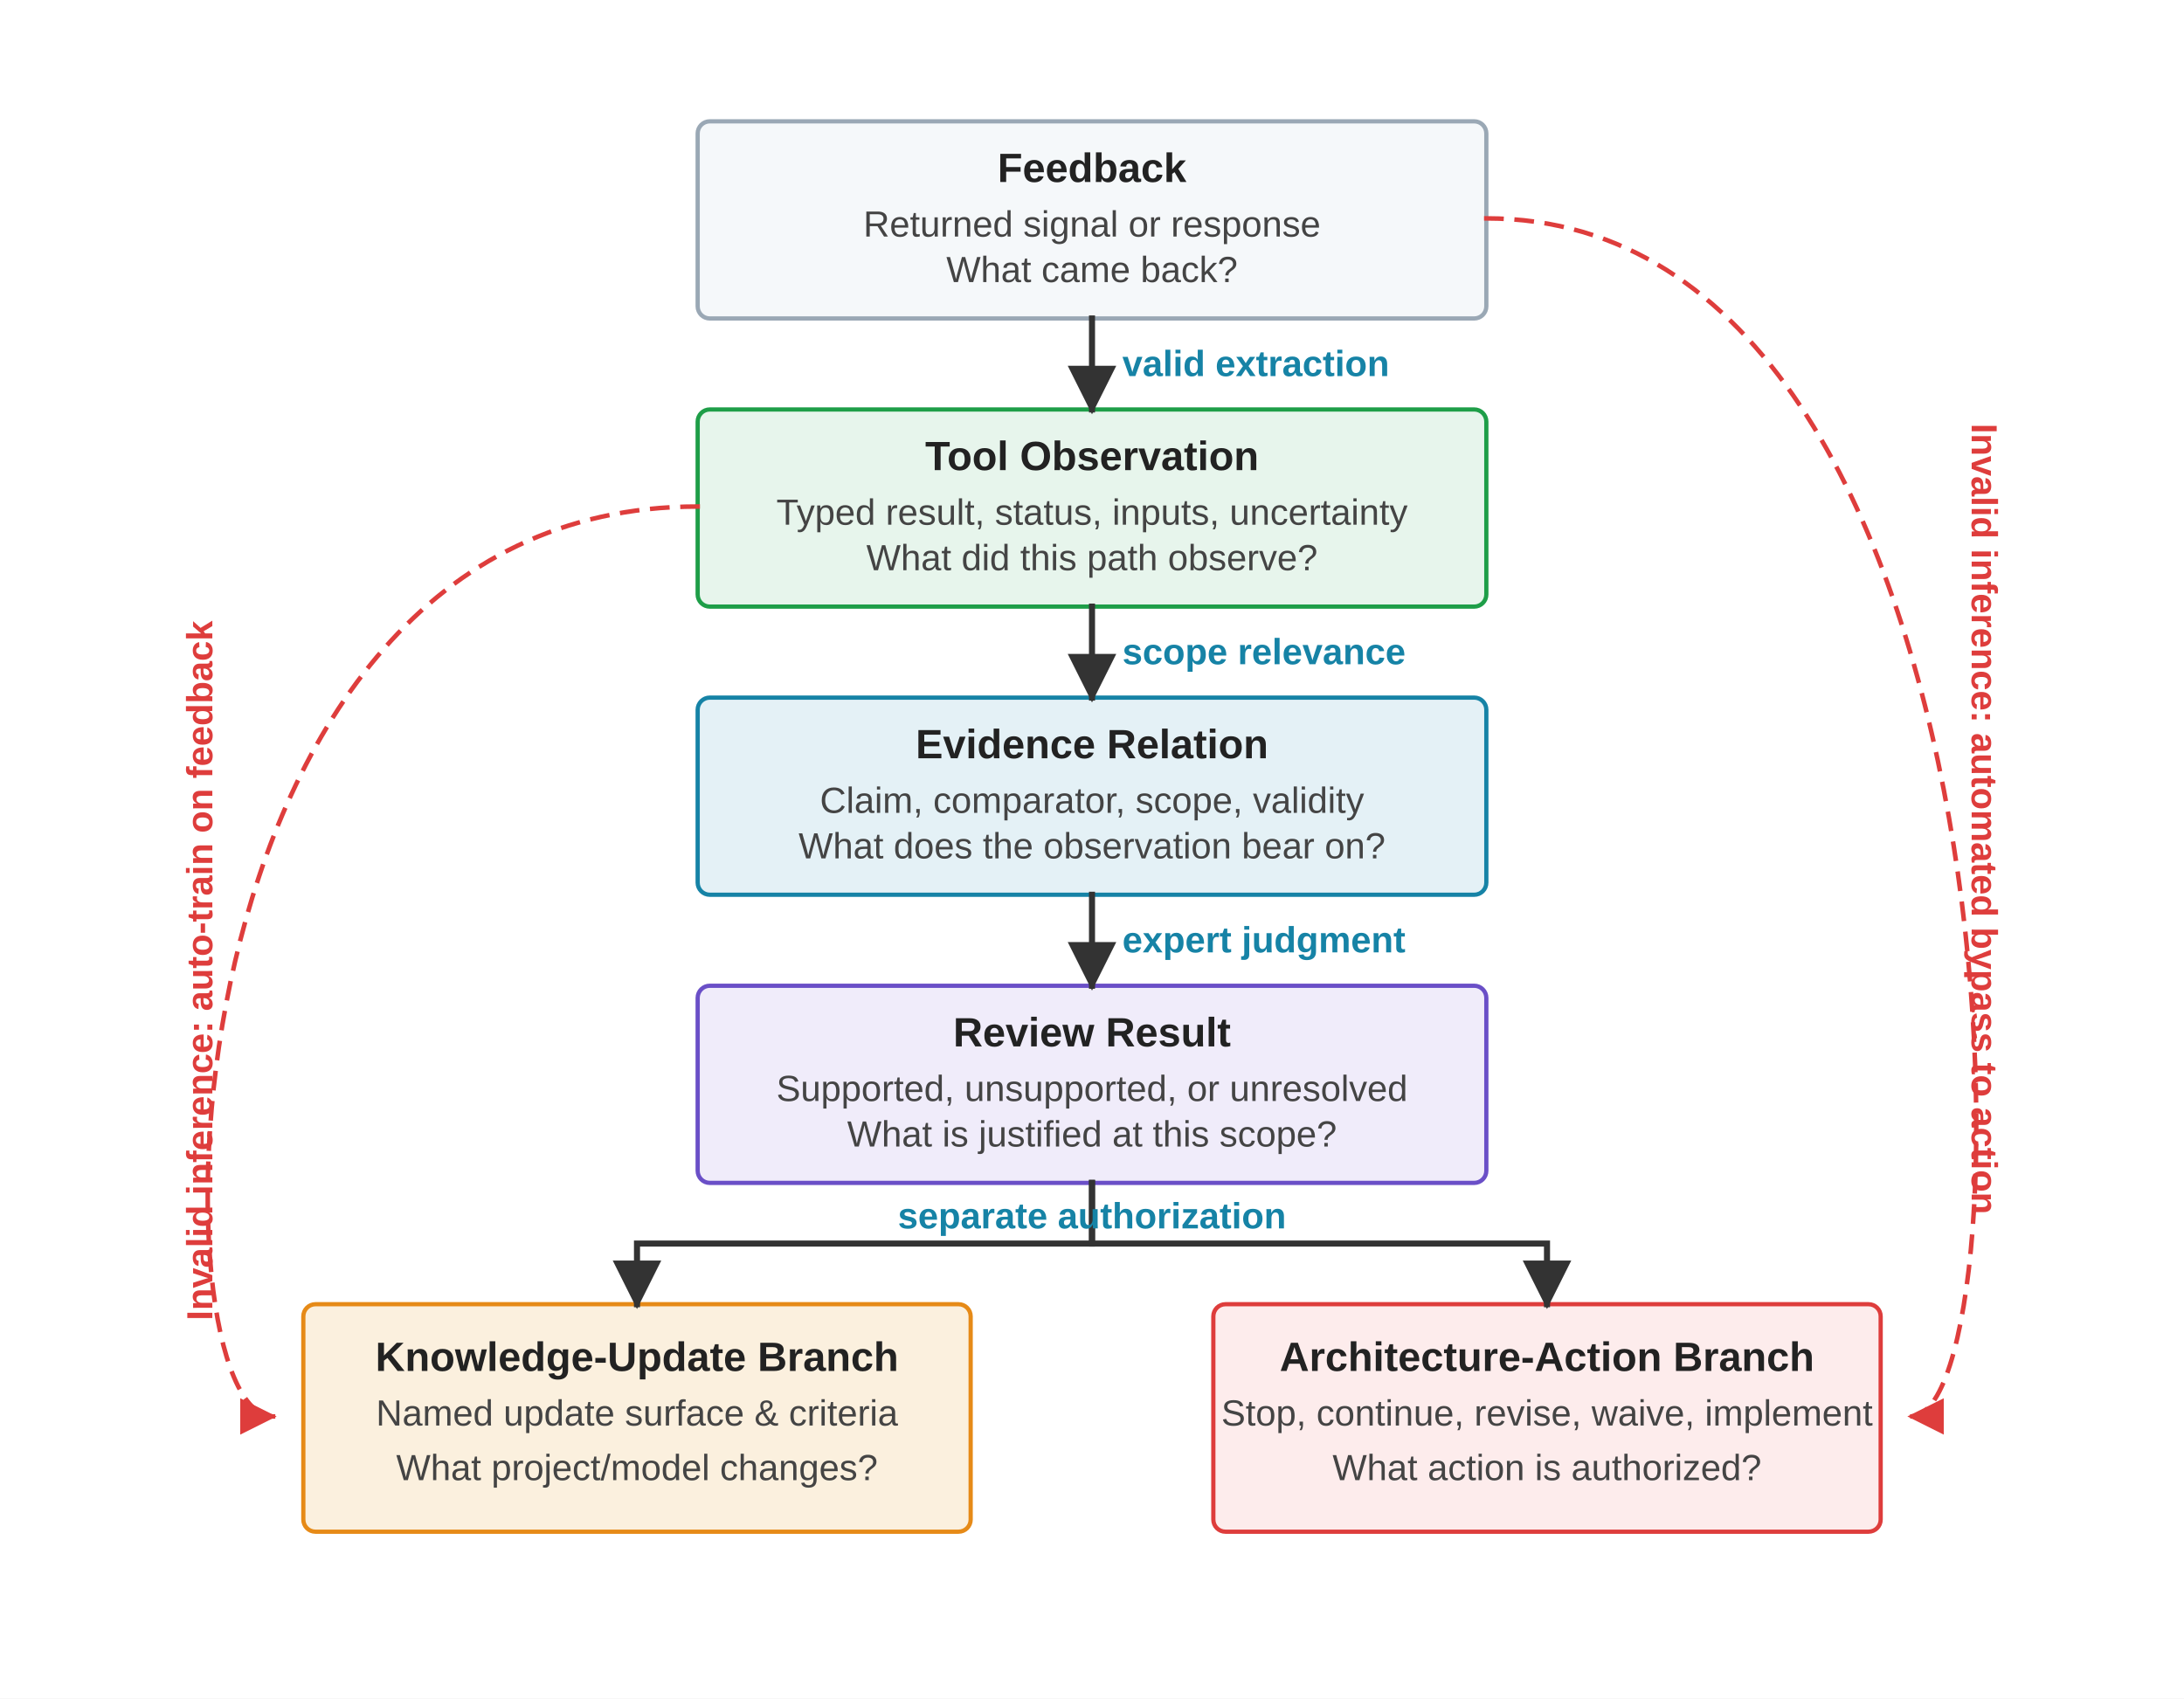
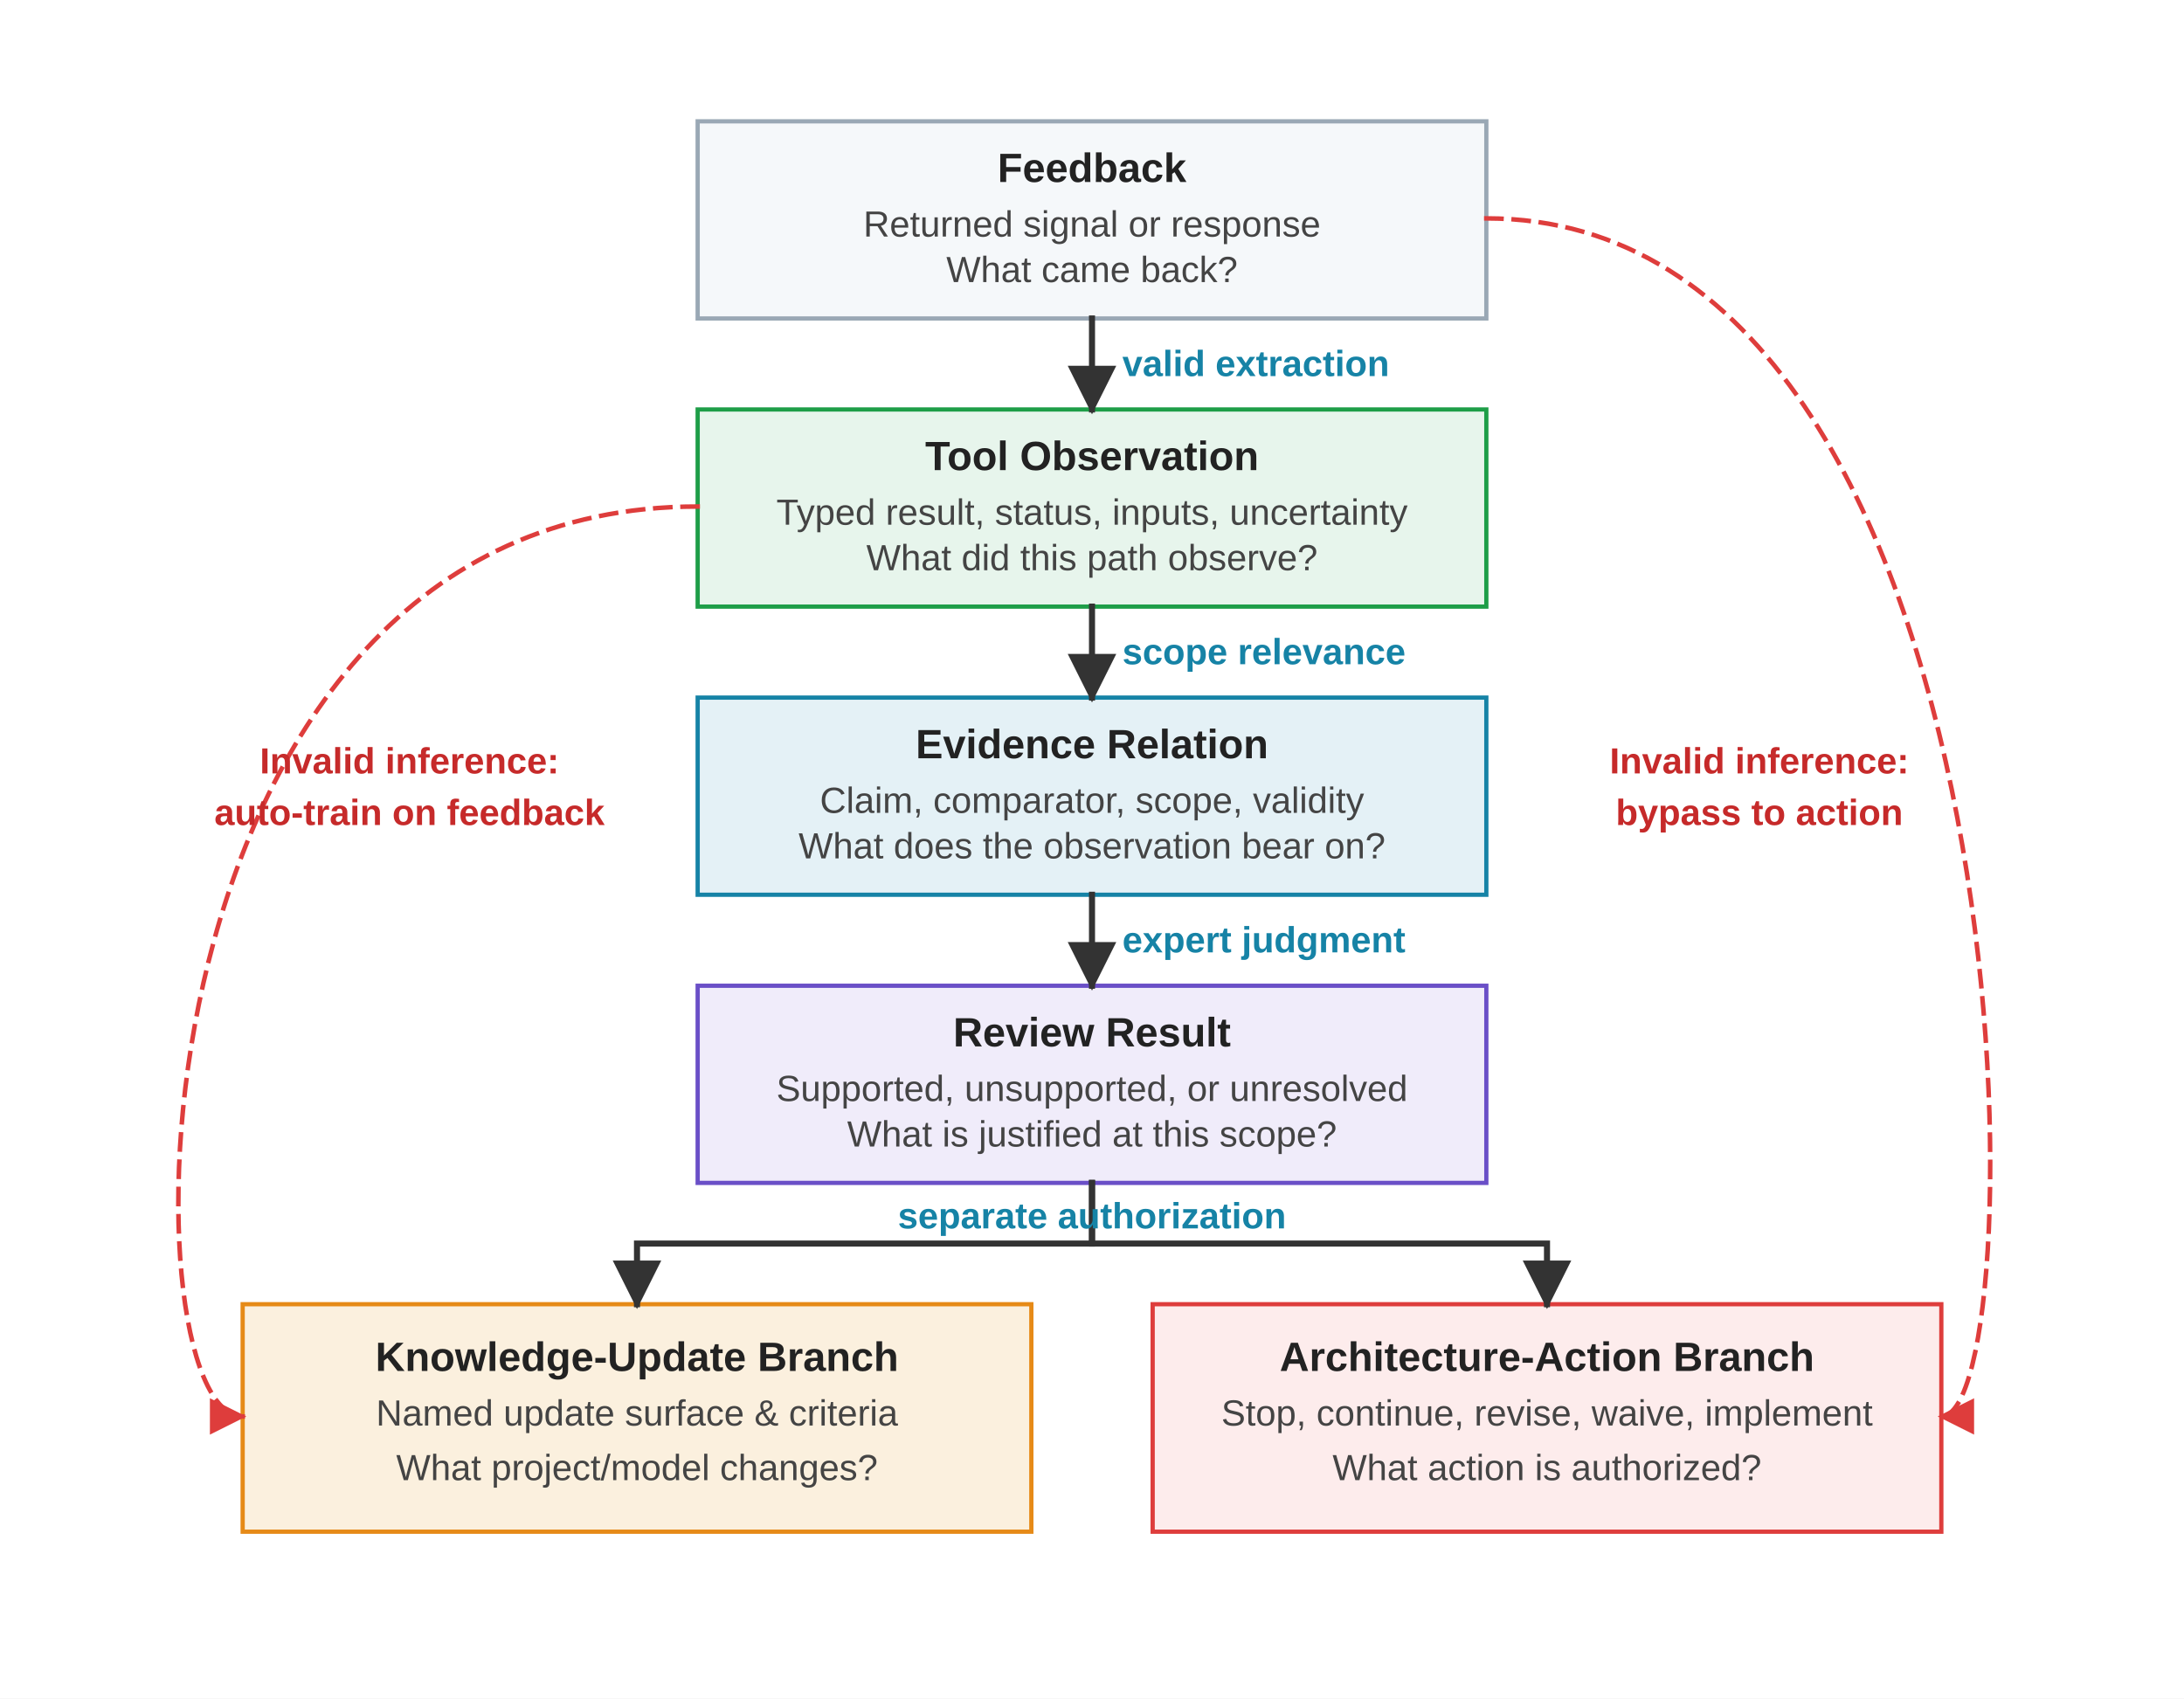
<svg xmlns="http://www.w3.org/2000/svg" viewBox="0 0 720 560" role="img">
  <defs>
    <marker id="arrow" viewBox="0 0 10 10" refX="9" refY="5" markerWidth="8" markerHeight="8" orient="auto">
      <path d="M 0 0 L 10 5 L 0 10 z" fill="#333333" />
    </marker>
    <marker id="arrow-red" viewBox="0 0 10 10" refX="9" refY="5" markerWidth="8" markerHeight="8" orient="auto">
      <path d="M 0 0 L 10 5 L 0 10 z" fill="#DE3D3C" />
    </marker>
    <style>
      .font { font-family: Arial, Helvetica, sans-serif; }
      .panel-title { font-size: 13.5px; font-weight: 700; fill: #222222; }
      .label { font-size: 12.5px; font-weight: 700; fill: #222222; }
      .small { font-size: 12px; fill: #444444; }
      .note { font-size: 12px; font-weight: 700; fill: #1683A6; }
-       .warning { font-size: 12px; font-weight: 700; fill: #DE3D3C; }
+       .warning { font-size: 12px; font-weight: 700; fill: #C62A2A; }
      .tool { fill: #F5F8FA; stroke: #9AA8B5; stroke-width: 1.4; }
      .obs { fill: #E7F5EC; stroke: #1E9E48; stroke-width: 1.4; }
      .rep { fill: #E4F1F6; stroke: #1683A6; stroke-width: 1.4; }
      .method { fill: #F0ECFA; stroke: #6A4FC7; stroke-width: 1.4; }
      .model { fill: #FBF0DE; stroke: #E68A17; stroke-width: 1.4; }
      .decision { fill: #FDECEC; stroke: #DE3D3C; stroke-width: 1.4; }
      .arrow { stroke: #333333; stroke-width: 2; fill: none; stroke-linecap: square; stroke-linejoin: miter; }
-       .arrow-dashed { stroke: #DE3D3C; stroke-width: 1.5; fill: none; stroke-linecap: square; stroke-dasharray: 5,5; }
+       .arrow-dashed { stroke: #DE3D3C; stroke-width: 1.5; fill: none; stroke-linecap: square; stroke-dasharray: 5 4; }
    </style>
  </defs>
  <rect width="720" height="560" fill="#FFFFFF" />
  <g class="font">
-     <rect class="tool" x="230" y="40" width="260" height="65" rx="4" />
+     <rect class="tool" x="230" y="40" width="260" height="65" />
    <text class="panel-title" x="360" y="60" text-anchor="middle">Feedback</text>
    <text class="small" x="360" y="78" text-anchor="middle">Returned signal or response</text>
    <text class="small" x="360" y="93" text-anchor="middle" fill="#1683A6">What came back?</text>
-     <rect class="obs" x="230" y="135" width="260" height="65" rx="4" />
+     <rect class="obs" x="230" y="135" width="260" height="65" />
    <text class="panel-title" x="360" y="155" text-anchor="middle">Tool Observation</text>
    <text class="small" x="360" y="173" text-anchor="middle">Typed result, status, inputs, uncertainty</text>
    <text class="small" x="360" y="188" text-anchor="middle" fill="#1683A6">What did this path observe?</text>
-     <rect class="rep" x="230" y="230" width="260" height="65" rx="4" />
+     <rect class="rep" x="230" y="230" width="260" height="65" />
    <text class="panel-title" x="360" y="250" text-anchor="middle">Evidence Relation</text>
    <text class="small" x="360" y="268" text-anchor="middle">Claim, comparator, scope, validity</text>
    <text class="small" x="360" y="283" text-anchor="middle" fill="#1683A6">What does the observation bear on?</text>
-     <rect class="method" x="230" y="325" width="260" height="65" rx="4" />
+     <rect class="method" x="230" y="325" width="260" height="65" />
    <text class="panel-title" x="360" y="345" text-anchor="middle">Review Result</text>
    <text class="small" x="360" y="363" text-anchor="middle">Supported, unsupported, or unresolved</text>
    <text class="small" x="360" y="378" text-anchor="middle" fill="#1683A6">What is justified at this scope?</text>
-     <rect class="model" x="100" y="430" width="220" height="75" rx="4" />
+     <rect class="model" x="80" y="430" width="260" height="75" />
    <text class="panel-title" x="210" y="452" text-anchor="middle">Knowledge-Update Branch</text>
    <text class="small" x="210" y="470" text-anchor="middle">Named update surface &amp; criteria</text>
    <text class="small" x="210" y="488" text-anchor="middle" fill="#1683A6">What project/model changes?</text>
-     <rect class="decision" x="400" y="430" width="220" height="75" rx="4" />
+     <rect class="decision" x="380" y="430" width="260" height="75" />
    <text class="panel-title" x="510" y="452" text-anchor="middle">Architecture-Action Branch</text>
    <text class="small" x="510" y="470" text-anchor="middle">Stop, continue, revise, waive, implement</text>
    <text class="small" x="510" y="488" text-anchor="middle" fill="#1683A6">What action is authorized?</text>
    <line class="arrow" x1="360" y1="105" x2="360" y2="135" marker-end="url(#arrow)" />
    <text class="note" x="370" y="124">valid extraction</text>
    <line class="arrow" x1="360" y1="200" x2="360" y2="230" marker-end="url(#arrow)" />
    <text class="note" x="370" y="219">scope relevance</text>
    <line class="arrow" x1="360" y1="295" x2="360" y2="325" marker-end="url(#arrow)" />
    <text class="note" x="370" y="314">expert judgment</text>
    <polyline class="arrow" points="360 390 360 410 210 410 210 430" marker-end="url(#arrow)" />
    <polyline class="arrow" points="360 390 360 410 510 410 510 430" marker-end="url(#arrow)" />
    <text class="note" x="360" y="405" text-anchor="middle">separate authorization</text>
-     <path class="arrow-dashed" d="M 490 72 C 670 72, 670 467, 630 467" marker-end="url(#arrow-red)" />
-     <text class="warning" x="650" y="270" text-anchor="middle" transform="rotate(90, 650, 270)">Invalid inference: automated bypass to action</text>
-     <path class="arrow-dashed" d="M 230 167 C 50 167, 50 467, 90 467" marker-end="url(#arrow-red)" />
-     <text class="warning" x="70" y="320" text-anchor="middle" transform="rotate(-90, 70, 320)">Invalid inference: auto-train on feedback</text>
+     <path class="arrow-dashed" d="M 490 72 C 672 72, 672 467, 640 467" marker-end="url(#arrow-red)" />
+     <text class="warning" x="580" y="255" text-anchor="middle">Invalid inference:</text>
+     <text class="warning" x="580" y="272" text-anchor="middle">bypass to action</text>
+     <path class="arrow-dashed" d="M 230 167 C 40 167, 40 467, 80 467" marker-end="url(#arrow-red)" />
+     <text class="warning" x="135" y="255" text-anchor="middle">Invalid inference:</text>
+     <text class="warning" x="135" y="272" text-anchor="middle">auto-train on feedback</text>
  </g>
</svg>
